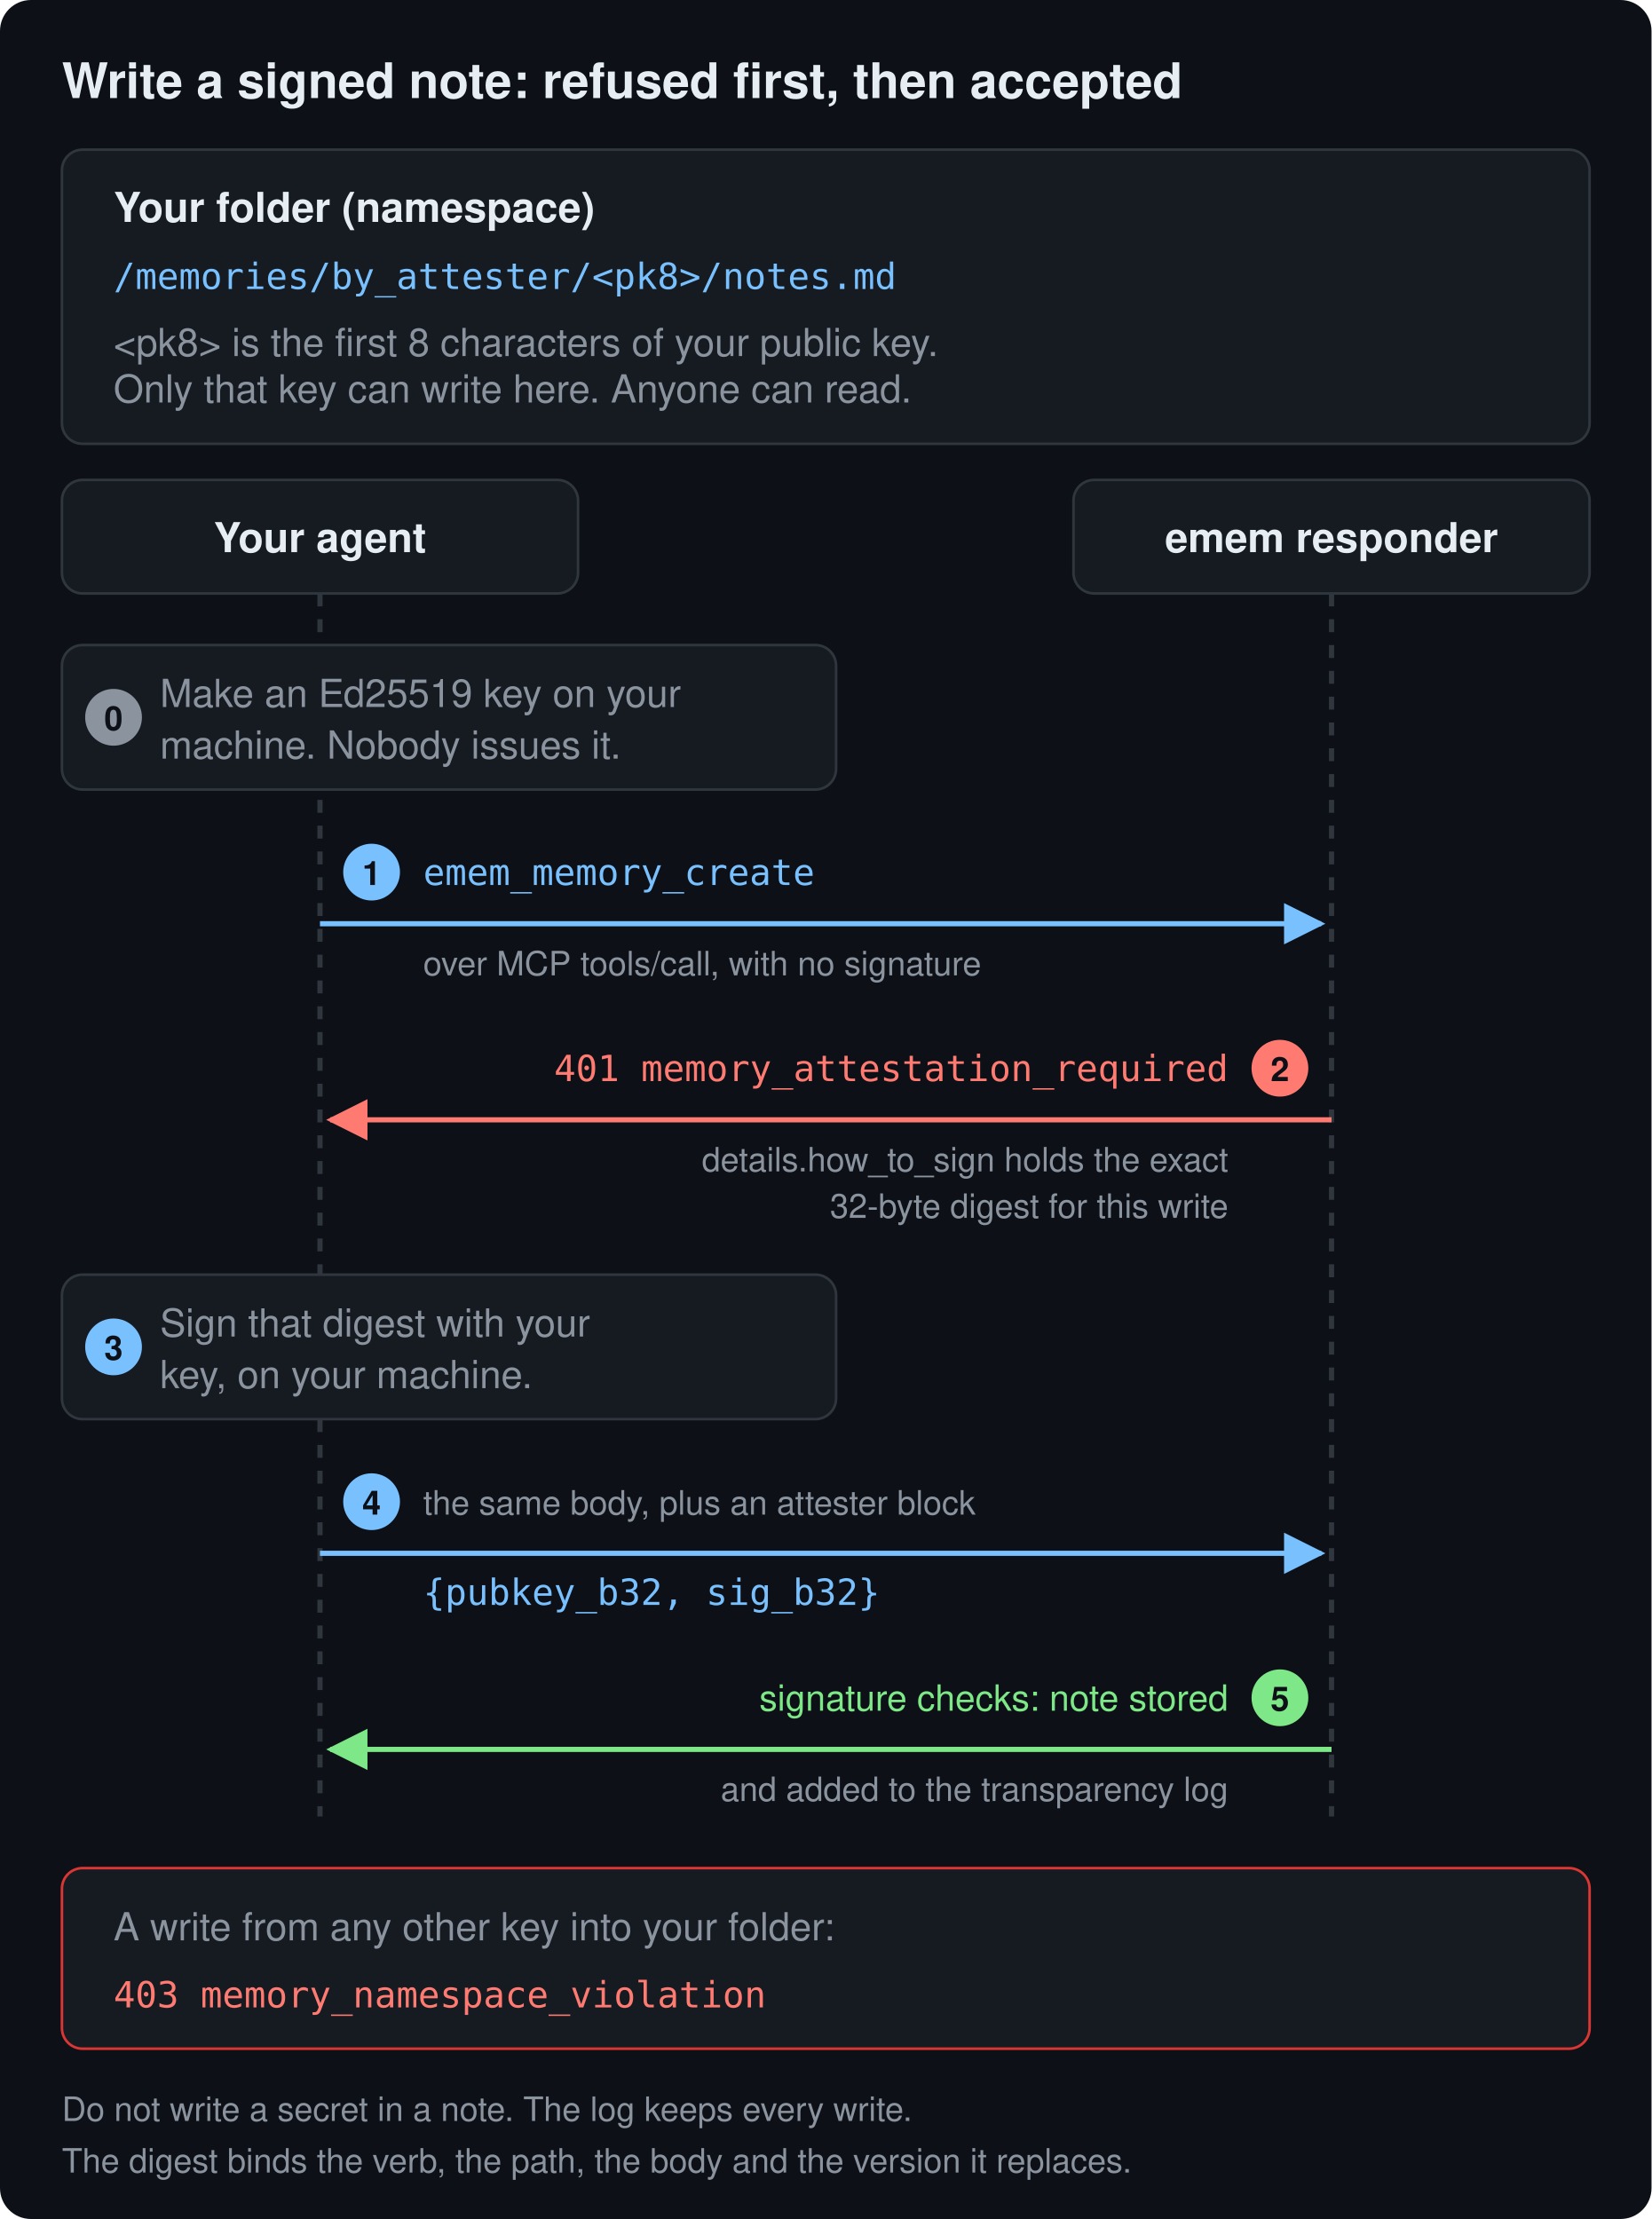
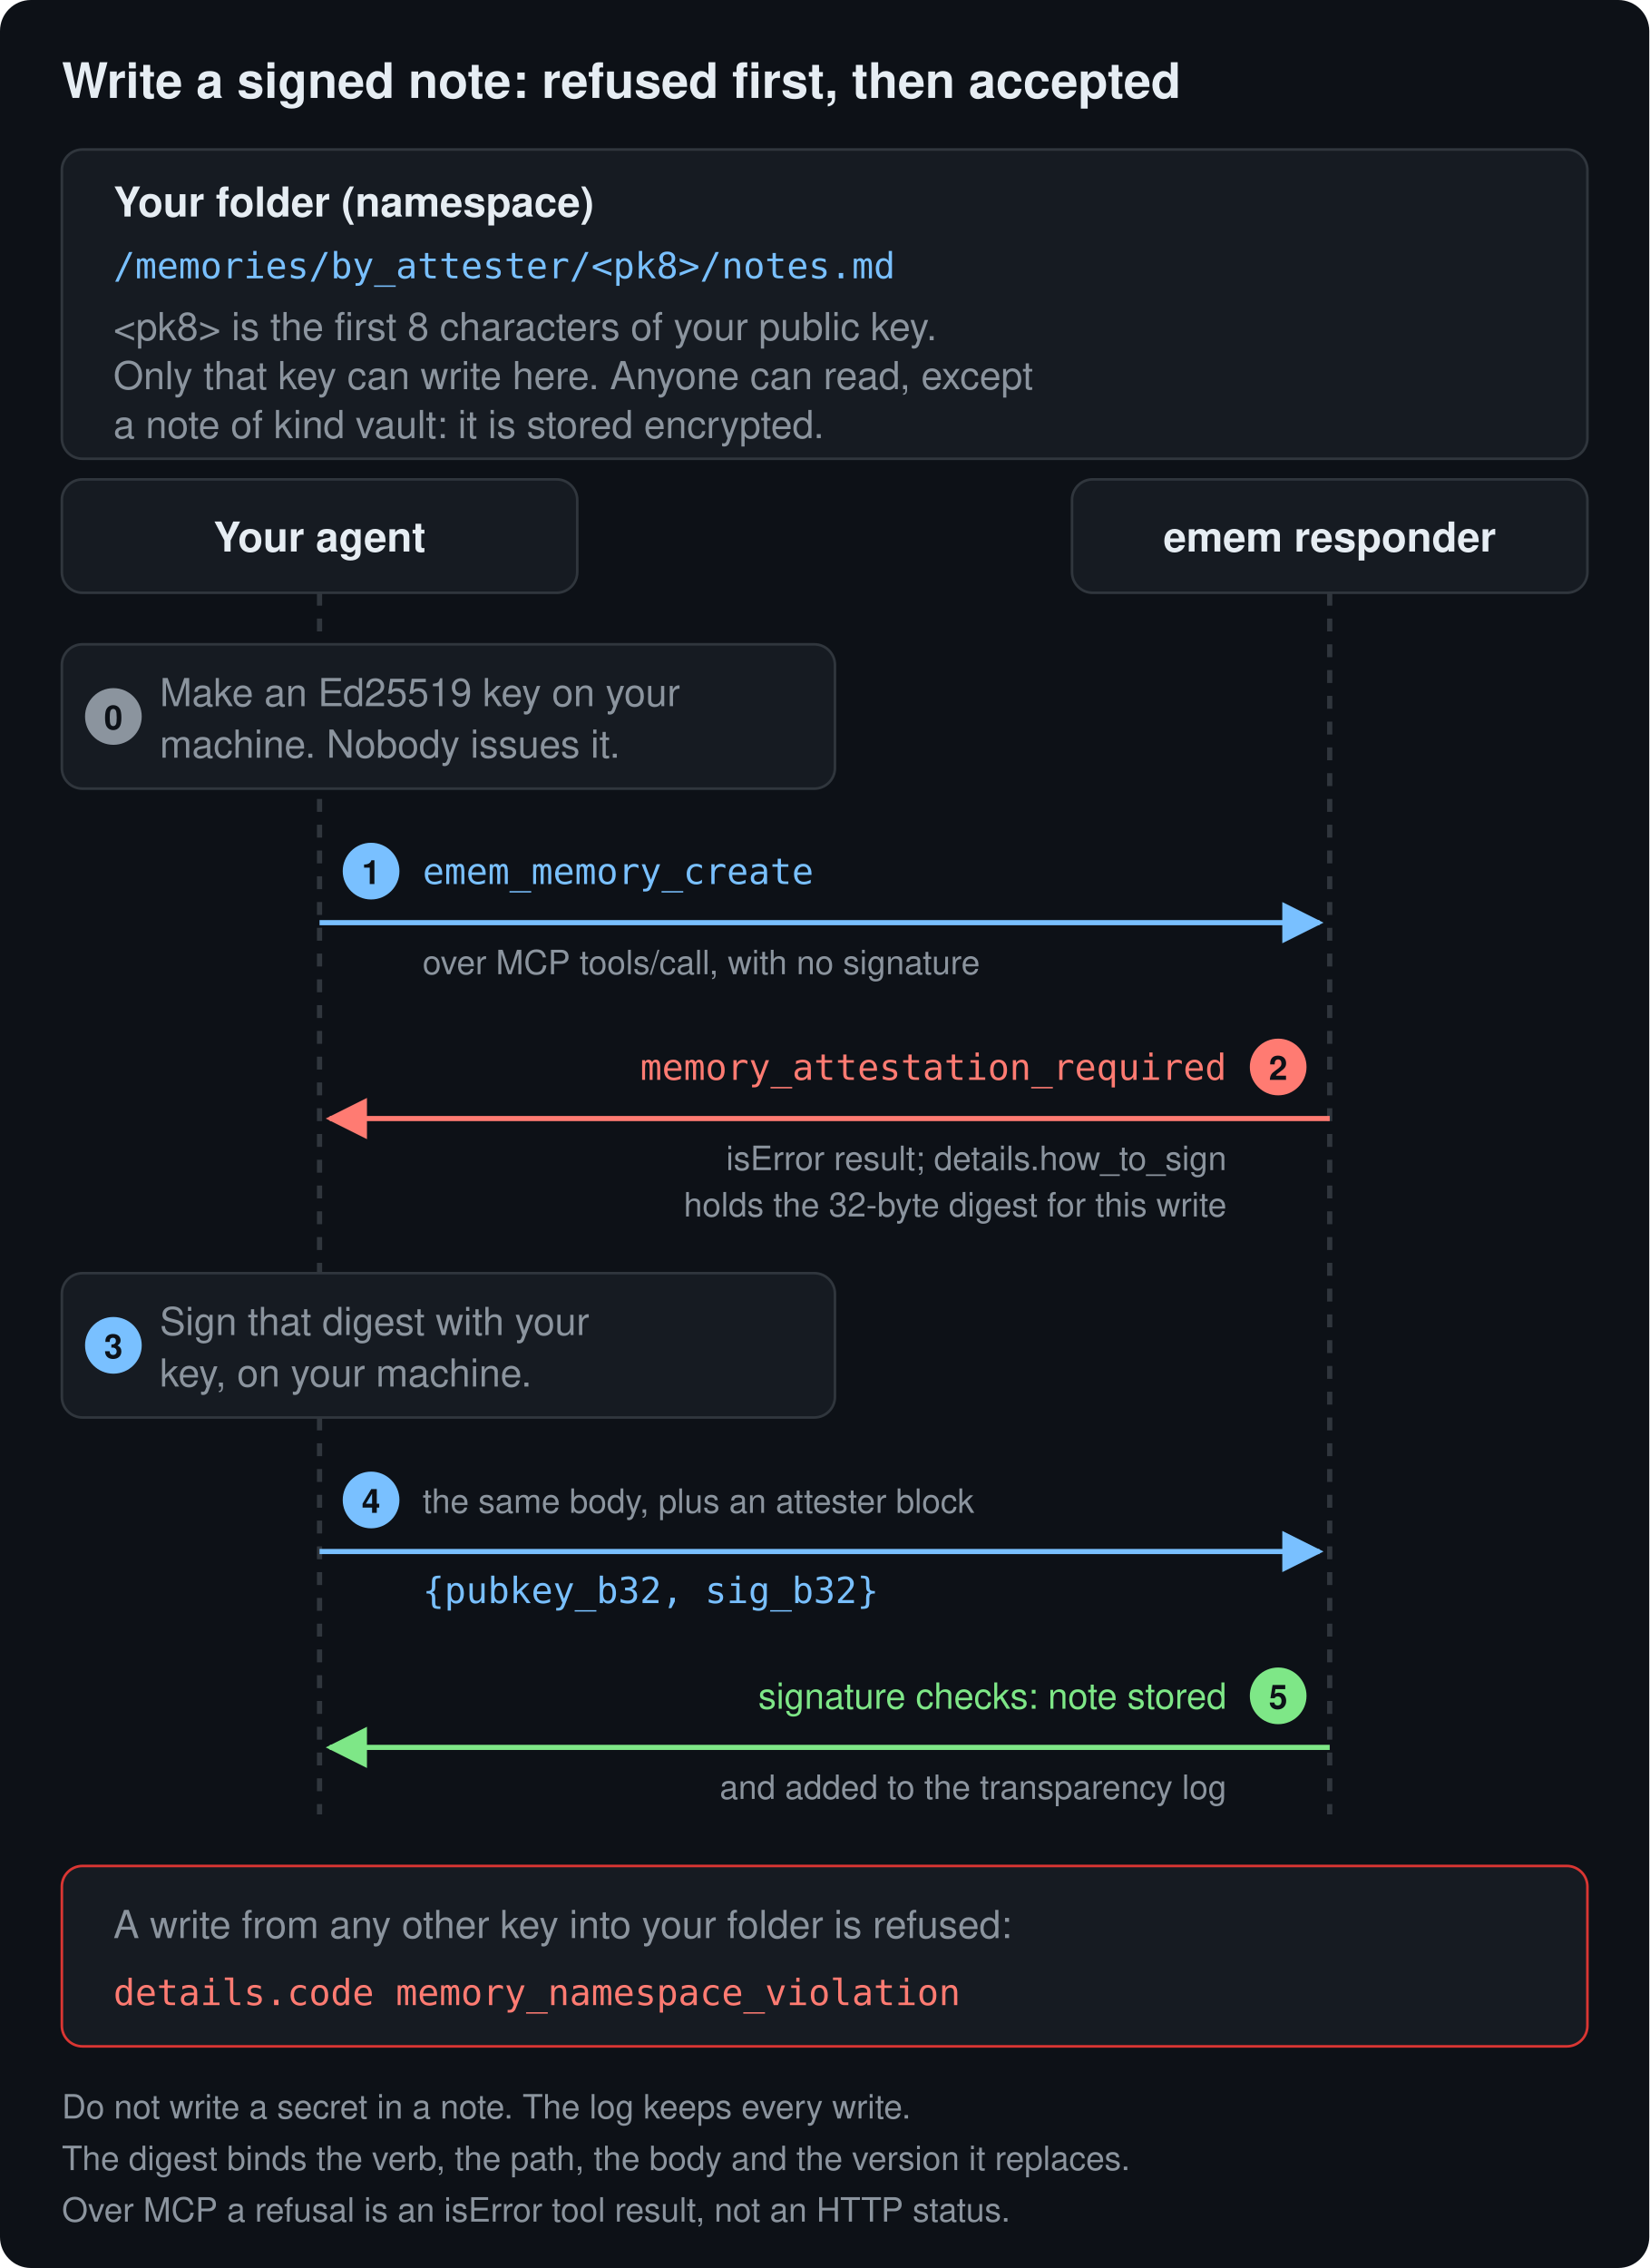
- <svg xmlns="http://www.w3.org/2000/svg" viewBox="0 0 640 860" width="640" height="860" role="img" aria-labelledby="t d">
+ <svg xmlns="http://www.w3.org/2000/svg" viewBox="0 0 640 880" width="640" height="880" role="img" aria-labelledby="t d">
  <defs>
    <marker id="ag" viewBox="0 0 10 10" refX="9" refY="5" markerWidth="8" markerHeight="8" orient="auto">
      <path d="M0 0 L10 5 L0 10 z" fill="#79c0ff" />
    </marker>
    <marker id="ar" viewBox="0 0 10 10" refX="9" refY="5" markerWidth="8" markerHeight="8" orient="auto">
      <path d="M0 0 L10 5 L0 10 z" fill="#ff7b72" />
    </marker>
    <marker id="ak" viewBox="0 0 10 10" refX="9" refY="5" markerWidth="8" markerHeight="8" orient="auto">
      <path d="M0 0 L10 5 L0 10 z" fill="#7ee787" />
    </marker>
  </defs>
  <style>
    .sans { font-family: system-ui, -apple-system, "Segoe UI", Helvetica, Arial, sans-serif; }
    .mono { font-family: ui-monospace, SFMono-Regular, Menlo, Consolas, "DejaVu Sans Mono", monospace; }
    .h { font-size: 19px; font-weight: 600; fill: #e6edf3; }
    .term { font-size: 16px; font-weight: 600; fill: #e6edf3; }
    .ex { font-size: 14px; fill: #79c0ff; }
    .bad { font-size: 14px; fill: #ff7b72; }
    .ok { font-size: 14px; fill: #7ee787; }
    .txt { font-size: 15px; fill: #8b949e; }
    .small { font-size: 13px; fill: #8b949e; }
    .num { font-size: 13px; font-weight: 600; fill: #0d1117; }
    .box { fill: #161b22; stroke: #30363d; stroke-width: 1; }
    .life { stroke: #30363d; stroke-width: 2; stroke-dasharray: 5 5; }
  </style>
-   <rect x="0" y="0" width="640" height="860" rx="12" fill="#0d1117" />
+   <rect x="0" y="0" width="640" height="880" rx="12" fill="#0d1117" />
  <text class="sans h" x="24" y="38">Write a signed note: refused first, then accepted</text>
-   <rect class="box" x="24" y="58" width="592" height="114" rx="8" />
-   <text class="sans term" x="44" y="86">Your folder (namespace)</text>
-   <text class="mono ex" x="44" y="112">/memories/by_attester/&lt;pk8&gt;/notes.md</text>
-   <text class="sans txt" x="44" y="138">&lt;pk8&gt; is the first 8 characters of your public key.</text>
-   <text class="sans txt" x="44" y="156">Only that key can write here. Anyone can read.</text>
+   <rect class="box" x="24" y="58" width="592" height="120" rx="8" />
+   <text class="sans term" x="44" y="84">Your folder (namespace)</text>
+   <text class="mono ex" x="44" y="108">/memories/by_attester/&lt;pk8&gt;/notes.md</text>
+   <text class="sans txt" x="44" y="132">&lt;pk8&gt; is the first 8 characters of your public key.</text>
+   <text class="sans txt" x="44" y="151">Only that key can write here. Anyone can read, except</text>
+   <text class="sans txt" x="44" y="170">a note of kind vault: it is stored encrypted.</text>
  <rect class="box" x="24" y="186" width="200" height="44" rx="8" />
  <text class="sans term" x="124" y="214" text-anchor="middle">Your agent</text>
  <rect class="box" x="416" y="186" width="200" height="44" rx="8" />
  <text class="sans term" x="516" y="214" text-anchor="middle">emem responder</text>
  <line class="life" x1="124" y1="230" x2="124" y2="704" />
  <line class="life" x1="516" y1="230" x2="516" y2="704" />
  <rect class="box" x="24" y="250" width="300" height="56" rx="8" />
  <circle cx="44" cy="278" r="11" fill="#8b949e" />
  <text class="sans num" x="44" y="283" text-anchor="middle">0</text>
  <text class="sans txt" x="62" y="274">Make an Ed25519 key on your</text>
  <text class="sans txt" x="62" y="294">machine. Nobody issues it.</text>
  <circle cx="144" cy="338" r="11" fill="#79c0ff" />
  <text class="sans num" x="144" y="343" text-anchor="middle">1</text>
  <text class="mono ex" x="164" y="343">emem_memory_create</text>
  <line x1="124" y1="358" x2="512" y2="358" stroke="#79c0ff" stroke-width="2" marker-end="url(#ag)" />
  <text class="sans small" x="164" y="378">over MCP tools/call, with no signature</text>
  <circle cx="496" cy="414" r="11" fill="#ff7b72" />
  <text class="sans num" x="496" y="419" text-anchor="middle">2</text>
-   <text class="mono bad" x="476" y="419" text-anchor="end">401 memory_attestation_required</text>
+   <text class="mono bad" x="476" y="419" text-anchor="end">memory_attestation_required</text>
  <line x1="516" y1="434" x2="128" y2="434" stroke="#ff7b72" stroke-width="2" marker-end="url(#ar)" />
-   <text class="sans small" x="476" y="454" text-anchor="end">details.how_to_sign holds the exact</text>
-   <text class="sans small" x="476" y="472" text-anchor="end">32-byte digest for this write</text>
+   <text class="sans small" x="476" y="454" text-anchor="end">isError result; details.how_to_sign</text>
+   <text class="sans small" x="476" y="472" text-anchor="end">holds the 32-byte digest for this write</text>
  <rect class="box" x="24" y="494" width="300" height="56" rx="8" />
  <circle cx="44" cy="522" r="11" fill="#79c0ff" />
  <text class="sans num" x="44" y="527" text-anchor="middle">3</text>
  <text class="sans txt" x="62" y="518">Sign that digest with your</text>
  <text class="sans txt" x="62" y="538">key, on your machine.</text>
  <circle cx="144" cy="582" r="11" fill="#79c0ff" />
  <text class="sans num" x="144" y="587" text-anchor="middle">4</text>
  <text class="sans small" x="164" y="587">the same body, plus an attester block</text>
  <line x1="124" y1="602" x2="512" y2="602" stroke="#79c0ff" stroke-width="2" marker-end="url(#ag)" />
  <text class="mono ex" x="164" y="622">{pubkey_b32, sig_b32}</text>
  <circle cx="496" cy="658" r="11" fill="#7ee787" />
  <text class="sans num" x="496" y="663" text-anchor="middle">5</text>
  <text class="sans ok" x="476" y="663" text-anchor="end">signature checks: note stored</text>
  <line x1="516" y1="678" x2="128" y2="678" stroke="#7ee787" stroke-width="2" marker-end="url(#ak)" />
  <text class="sans small" x="476" y="698" text-anchor="end">and added to the transparency log</text>
  <rect class="box" x="24" y="724" width="592" height="70" rx="8" style="stroke:#da3633" />
-   <text class="sans txt" x="44" y="752">A write from any other key into your folder:</text>
-   <text class="mono bad" x="44" y="778">403 memory_namespace_violation</text>
+   <text class="sans txt" x="44" y="752">A write from any other key into your folder is refused:</text>
+   <text class="mono bad" x="44" y="778">details.code memory_namespace_violation</text>
  <text class="sans small" x="24" y="822">Do not write a secret in a note. The log keeps every write.</text>
  <text class="sans small" x="24" y="842">The digest binds the verb, the path, the body and the version it replaces.</text>
+   <text class="sans small" x="24" y="862">Over MCP a refusal is an isError tool result, not an HTTP status.</text>
</svg>
